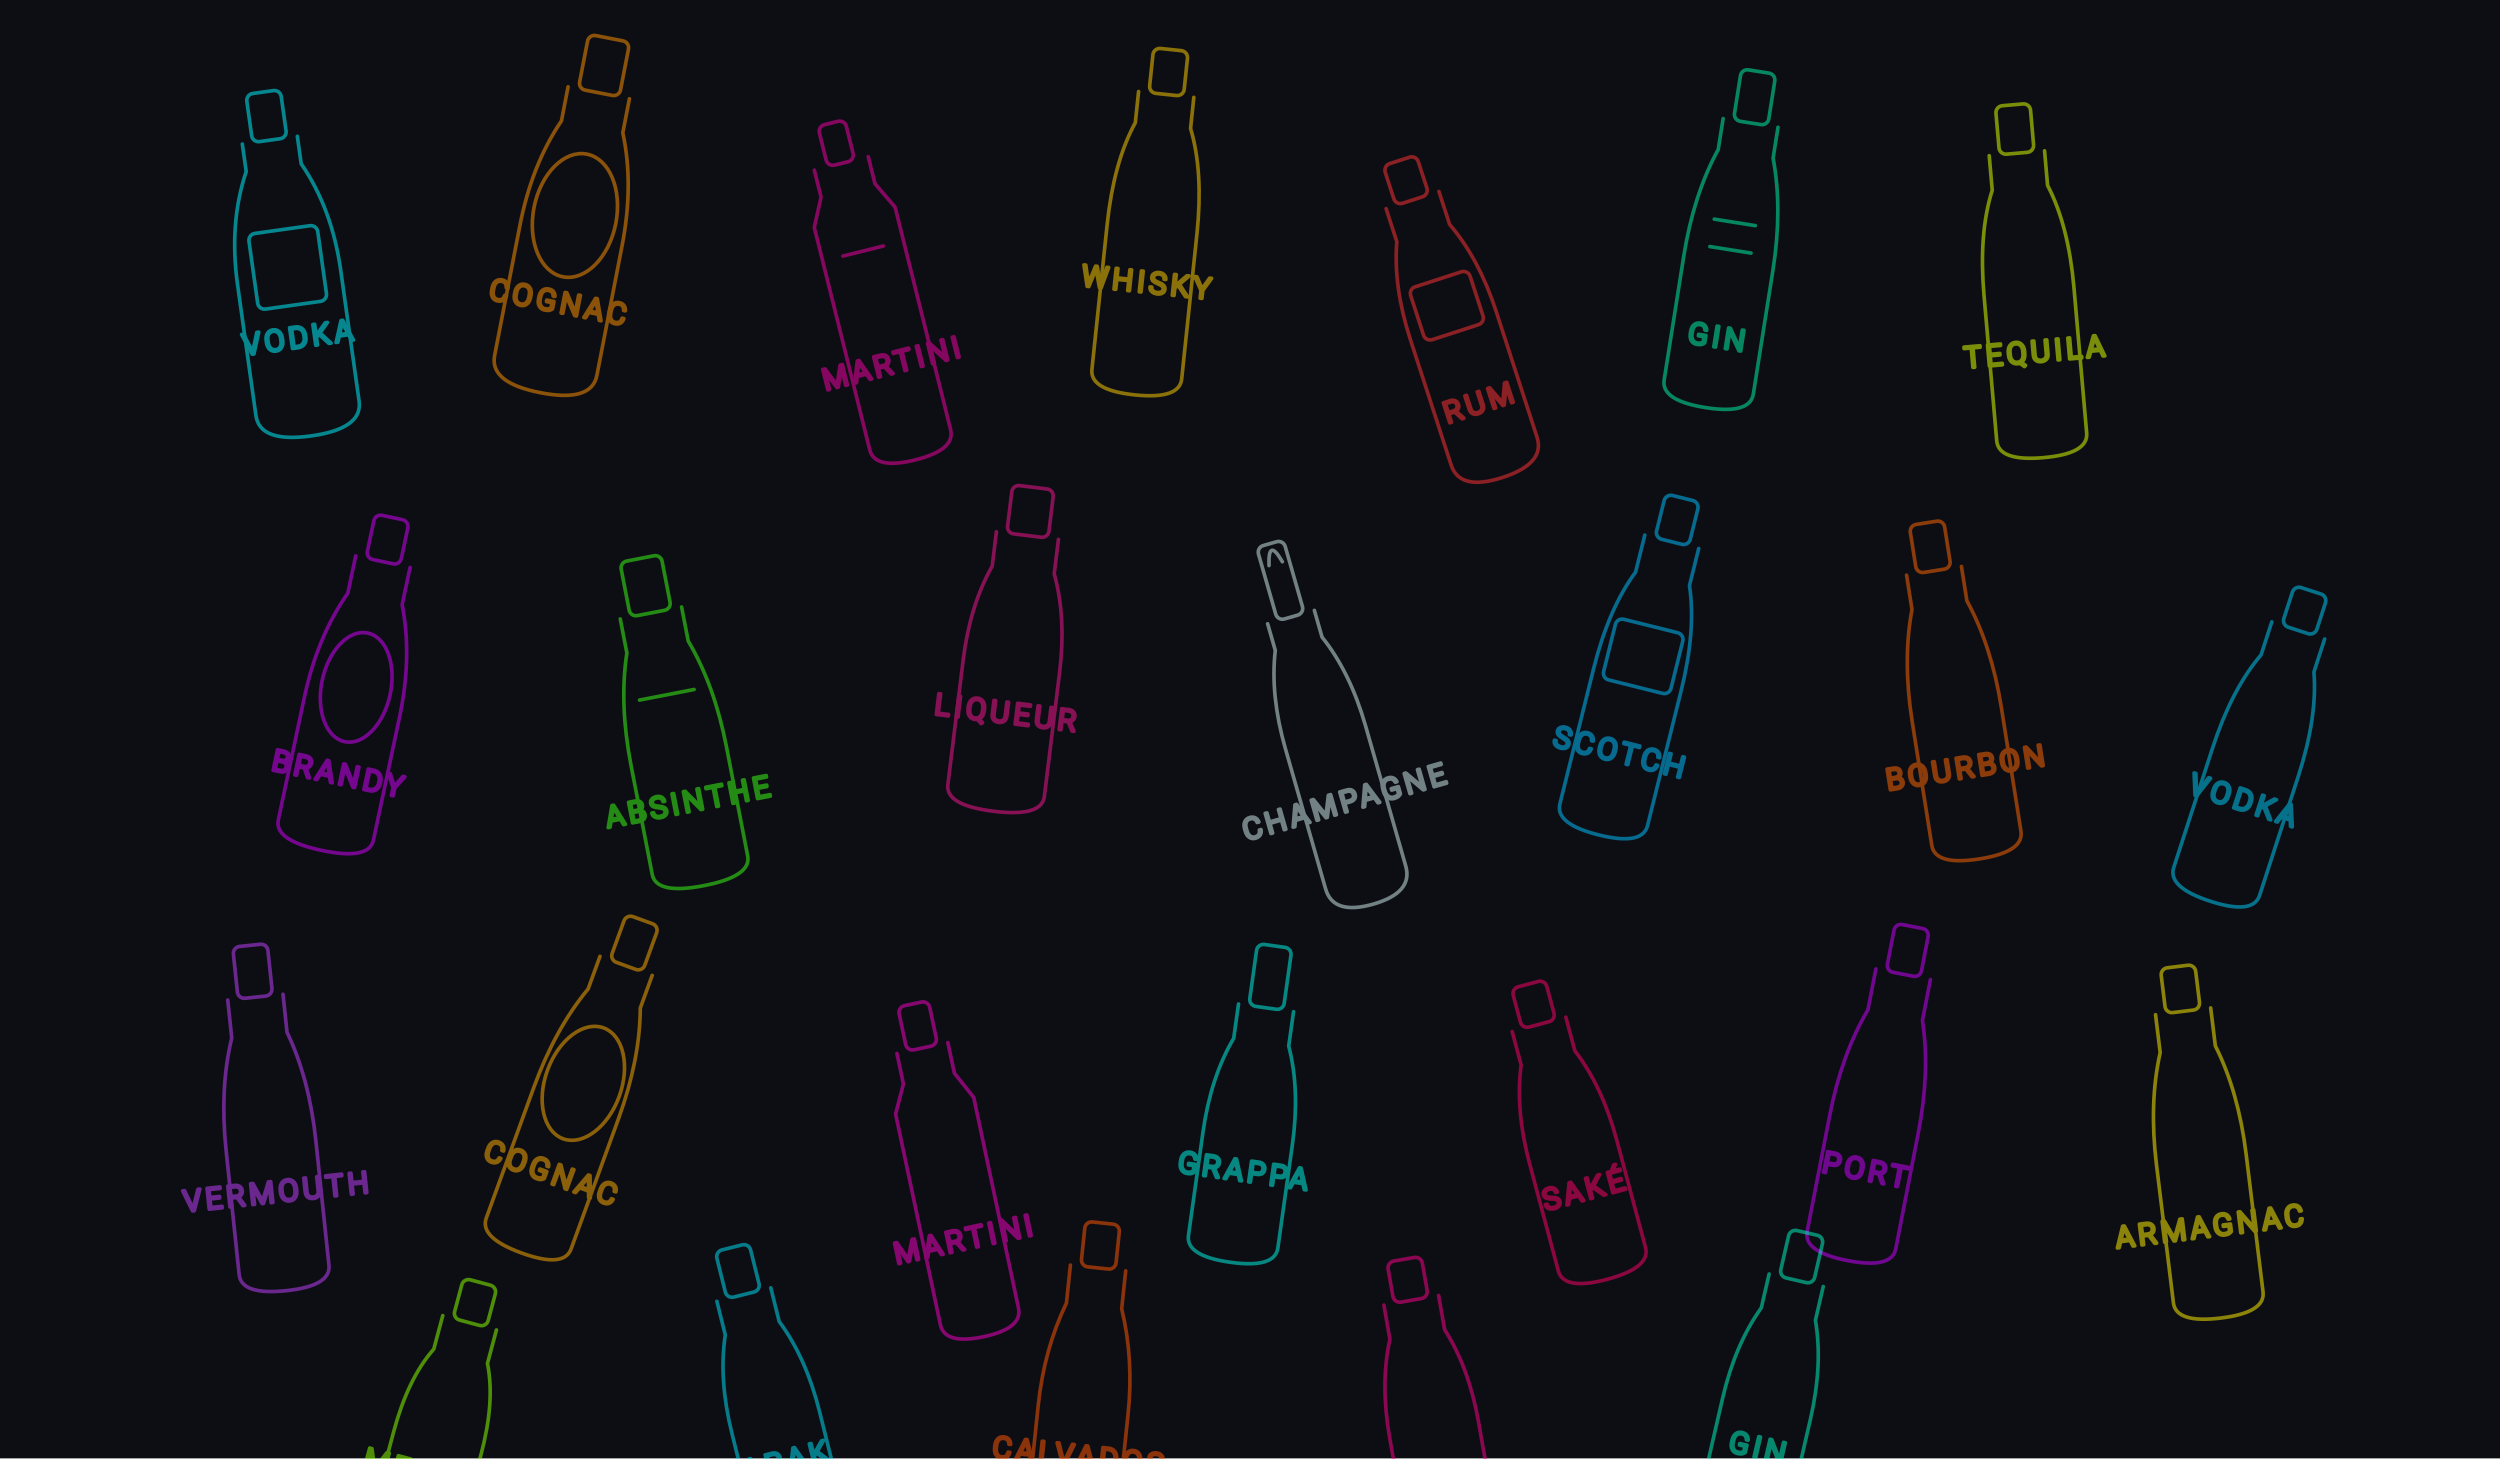
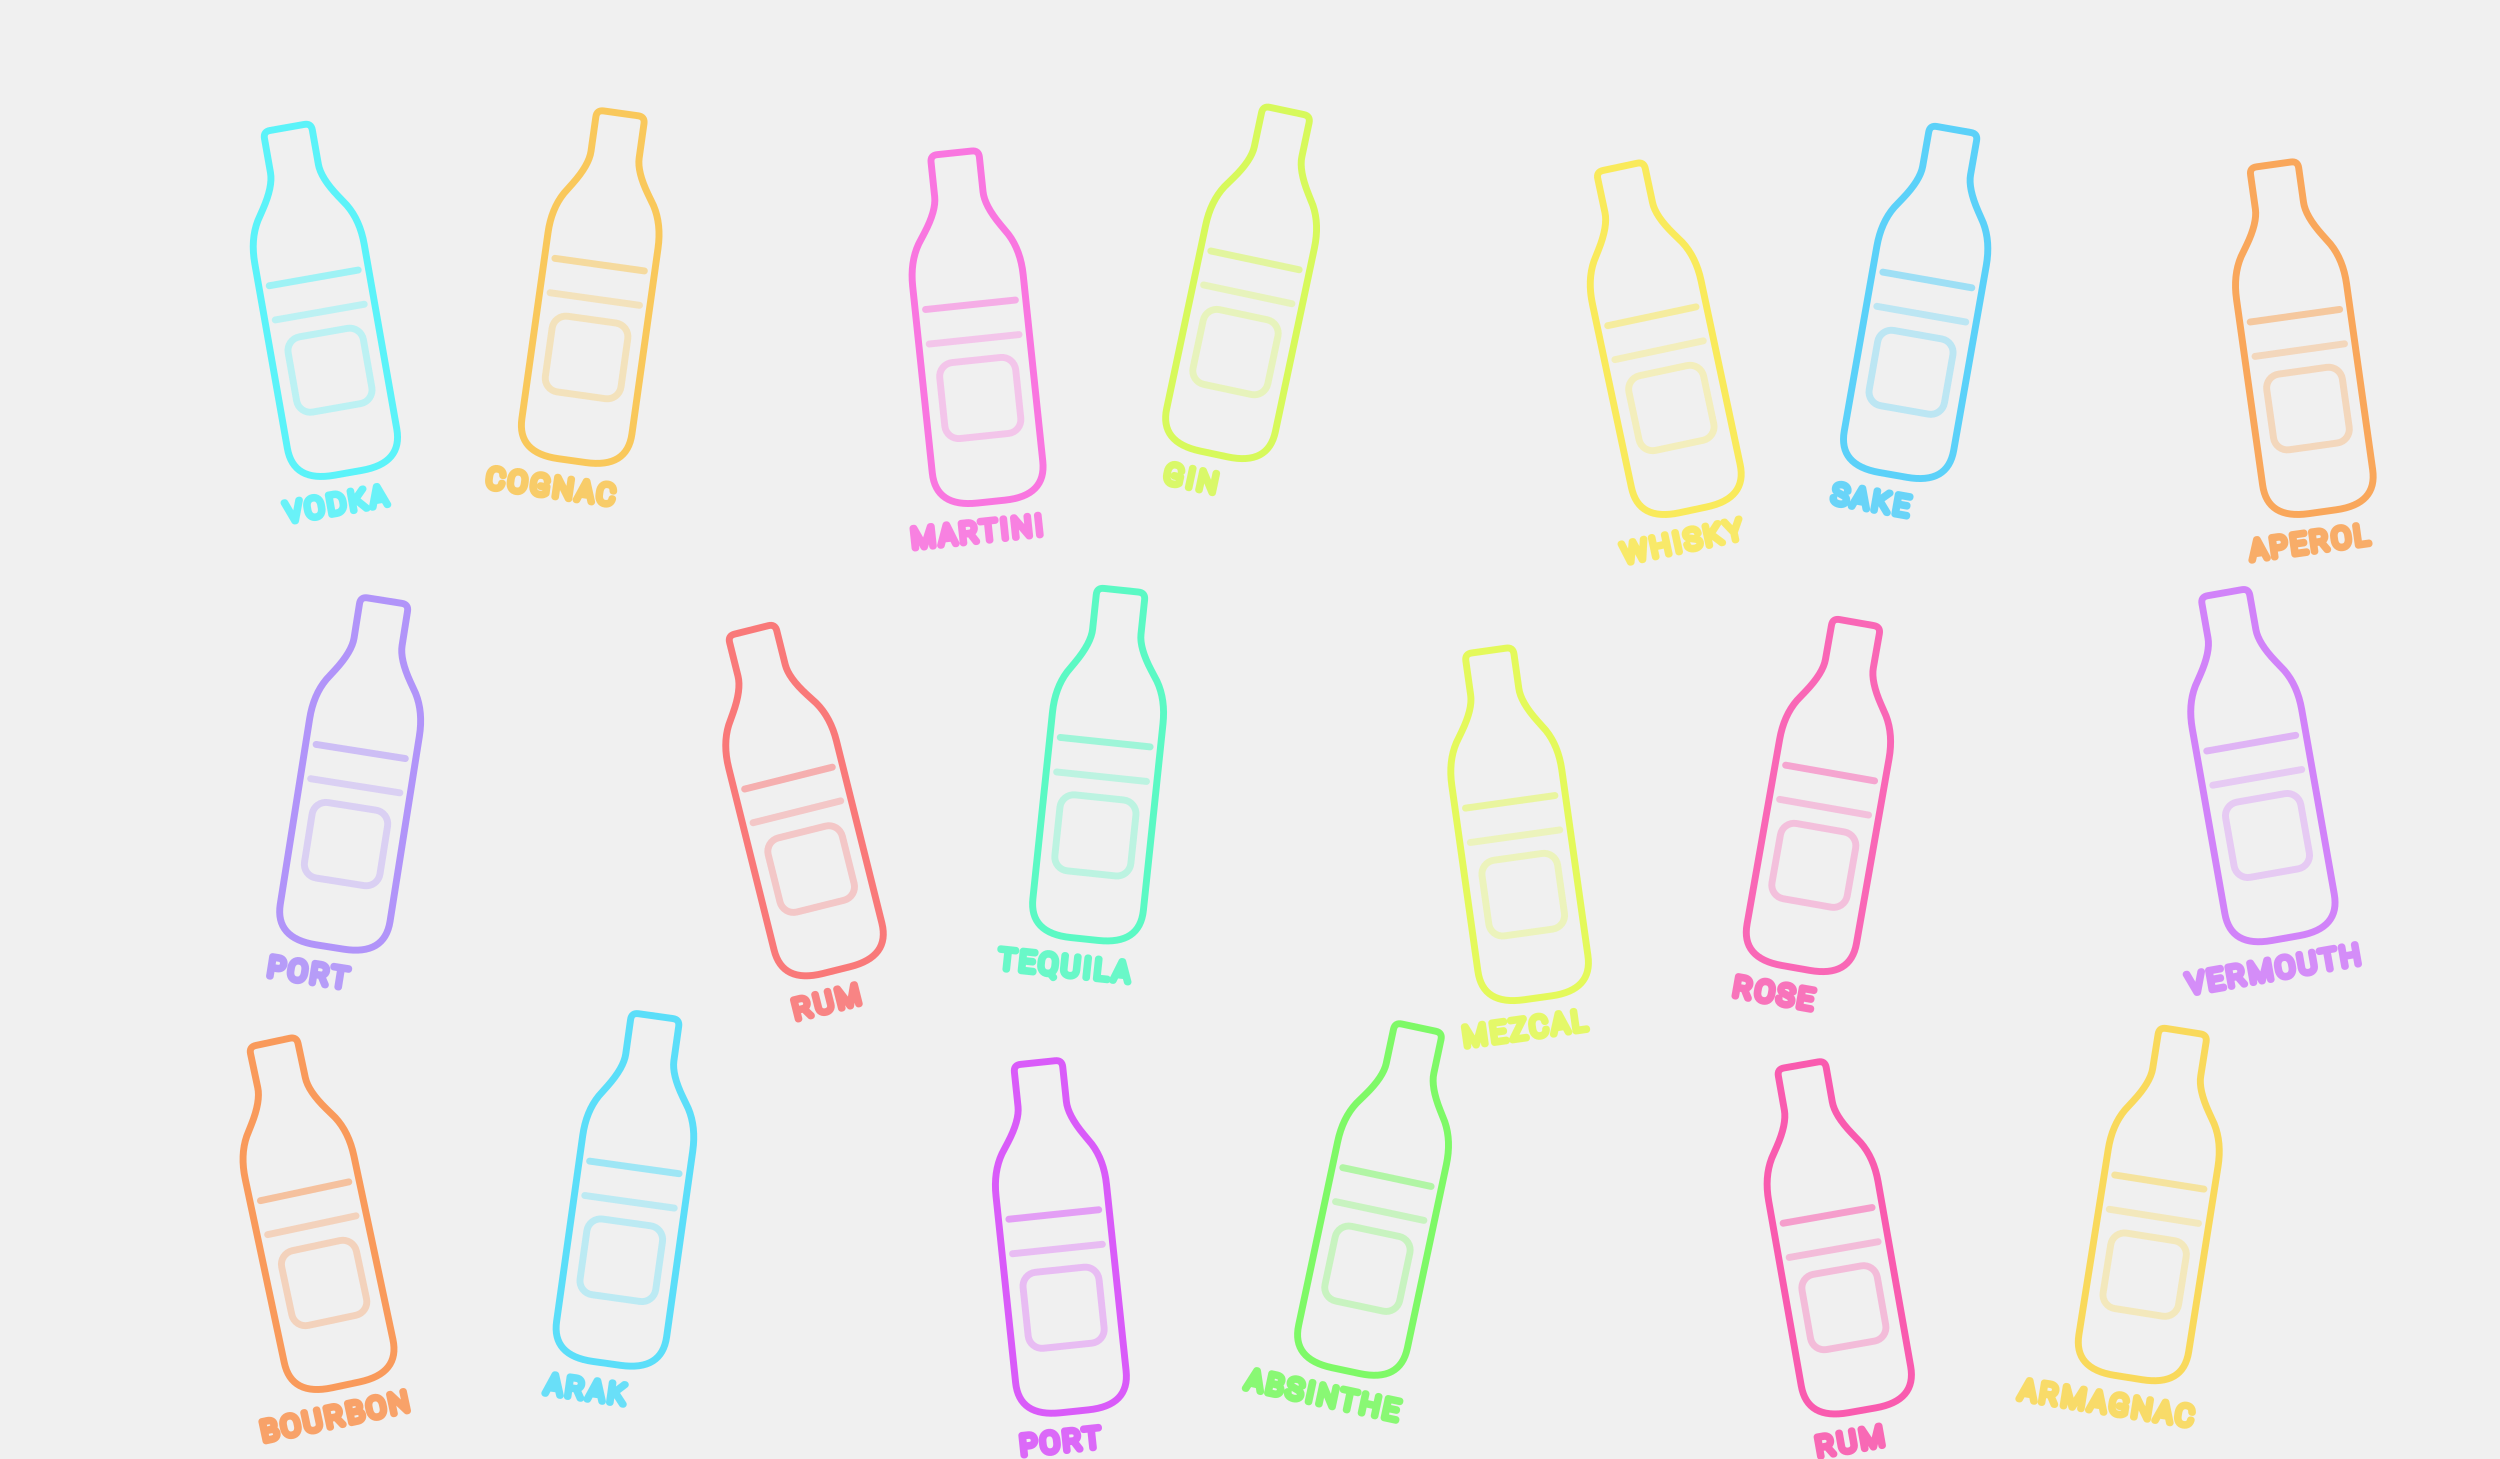
<svg xmlns="http://www.w3.org/2000/svg" width="720" height="420" viewBox="0 0 720 420">
-   <rect width="720" height="420" fill="#0d0e14" />
  <defs>
-     <style type="text/css">
-       .lbl {
-         font-family: system-ui, -apple-system, "Segoe UI", "Roboto", sans-serif;
-         font-size: 8.5px;
-         font-weight: 300;
-         letter-spacing: 0.14em;
-         text-anchor: middle;
-         dominant-baseline: middle;
-       }
+     <style>
+       .lbl{font-family:system-ui,-apple-system,"Segoe UI","Roboto",sans-serif;font-size:8px;font-weight:200;letter-spacing:.14em;text-anchor:middle}
    </style>
  </defs>
-   <g fill="none" stroke-width="1.05" stroke-linecap="round" stroke-linejoin="round">
-     <g transform="translate(68,26) rotate(-8 15 52)" stroke="#00f5ff" opacity="0.52">
-       <rect x="10" y="0" width="10" height="14" rx="2" />
-       <path d="M7 14 L7 22 Q0 36 0 54 L0 92 Q0 100 15 100 Q30 100 30 92 L30 54 Q30 36 23 22 L23 14" />
-       <rect x="5" y="40" width="20" height="22" rx="2" />
-       <text class="lbl" x="15" y="72" fill="#66ffff">VODKA</text>
+   <g fill="none" stroke-width="2.0" stroke-linecap="round" stroke-linejoin="round" opacity="0.62">
+     <g id="b">
+       <path d="M16 0 h8 q2 0 2 2 v10 q0 4 4 10 l2 3 q3 5 3 12 v54 q0 10-12 10 h-8 q-12 0-12-10 v-54 q0-7 3-12 l2-3 q4-6 4-10 v-10 q0-2 2-2z" />
+       <path d="M6 44 h26" opacity=".55" />
+       <path d="M6 54 h26" opacity=".35" />
+       <rect x="8" y="60" width="22" height="22" rx="4" opacity=".35" />
    </g>
-     <g transform="translate(148,10) rotate(11 17 55)" stroke="#ff9100" opacity="0.52">
-       <rect x="11" y="0" width="12" height="16" rx="2" />
-       <path d="M8 16 L8 26 Q2 40 2 58 L2 96 Q2 104 17 104 Q32 104 32 96 L32 58 Q32 40 26 26 L26 16" />
-       <ellipse cx="17" cy="52" rx="12" ry="18" />
-       <text class="lbl" x="17" y="78" fill="#ffe066">COGNAC</text>
+     <g transform="translate(64,40) rotate(-10)" stroke="#00F5FF">
+       <use href="#b" />
+       <text class="lbl" x="14" y="112" fill="#00F5FF" opacity=".9">VODKA</text>
    </g>
-     <g transform="translate(235,34) rotate(-14 16 48)" stroke="#ff00aa" opacity="0.5">
-       <rect x="12" y="0" width="8" height="12" rx="2" />
-       <path d="M8 12 L8 20 L4 28 L4 94 Q4 100 16 100 Q28 100 28 94 L28 28 L24 20 L24 12" />
-       <line x1="10" y1="38" x2="22" y2="38" />
-       <text class="lbl" x="16" y="72" fill="#ff66dd">MARTINI</text>
+     <g transform="translate(160,30) rotate(8)" stroke="#FFB000">
+       <use href="#b" />
+       <text class="lbl" x="14" y="112" fill="#FFB000" opacity=".9">COGNAC</text>
    </g>
-     <g transform="translate(318,14) rotate(6 14 50)" stroke="#ffcc00" opacity="0.52">
-       <rect x="9" y="0" width="10" height="13" rx="2" />
-       <path d="M6 13 L6 22 Q1 34 1 52 L1 94 Q1 100 14 100 Q27 100 27 94 L27 52 Q27 34 22 22 L22 13" />
-       <text class="lbl" x="14" y="68" fill="#fff566">WHISKY</text>
+     <g transform="translate(256,46) rotate(-6)" stroke="#FF2BD6">
+       <use href="#b" />
+       <text class="lbl" x="14" y="112" fill="#FF2BD6" opacity=".9">MARTINI</text>
    </g>
-     <g transform="translate(402,44) rotate(-18 15 45)" stroke="#ff3131" opacity="0.52">
-       <rect x="10" y="0" width="10" height="12" rx="2" />
-       <path d="M7 12 L7 22 Q2 34 2 50 L2 88 Q2 96 15 96 Q28 96 28 88 L28 50 Q28 34 23 22 L23 12" />
-       <rect x="6" y="36" width="18" height="16" rx="2" />
-       <text class="lbl" x="15" y="74" fill="#ff8888">RUM</text>
+     <g transform="translate(352,28) rotate(12)" stroke="#C8FF00">
+       <use href="#b" />
+       <text class="lbl" x="14" y="112" fill="#C8FF00" opacity=".9">GIN</text>
    </g>
-     <g transform="translate(485,20) rotate(9 14 48)" stroke="#00ffaa" opacity="0.5">
-       <rect x="9" y="0" width="10" height="15" rx="2" />
-       <path d="M6 15 L6 24 Q1 38 1 56 L1 92 Q1 98 14 98 Q27 98 27 92 L27 56 Q27 38 22 24 L22 15" />
-       <line x1="8" y1="44" x2="20" y2="44" />
-       <line x1="8" y1="52" x2="20" y2="52" />
-       <text class="lbl" x="14" y="78" fill="#88ffdd">GIN</text>
+     <g transform="translate(448,52) rotate(-12)" stroke="#FFE600">
+       <use href="#b" />
+       <text class="lbl" x="14" y="112" fill="#FFE600" opacity=".9">WHISKY</text>
    </g>
-     <g transform="translate(568,30) rotate(-5 16 50)" stroke="#ddff00" opacity="0.53">
-       <rect x="11" y="0" width="10" height="14" rx="2" />
-       <path d="M8 14 L8 24 Q3 36 3 54 L3 96 Q3 102 16 102 Q29 102 29 96 L29 54 Q29 36 24 24 L24 14" />
-       <text class="lbl" x="16" y="72" fill="#eeff66">TEQUILA</text>
+     <g transform="translate(544,34) rotate(10)" stroke="#00BFFF">
+       <use href="#b" />
+       <text class="lbl" x="14" y="112" fill="#00BFFF" opacity=".9">SAKE</text>
    </g>
-     <g transform="translate(88,148) rotate(12 15 48)" stroke="#d400ff" opacity="0.52">
-       <rect x="10" y="0" width="10" height="13" rx="2" />
-       <path d="M7 13 L7 24 Q1 38 1 56 L1 92 Q1 98 15 98 Q29 98 29 92 L29 56 Q29 38 23 24 L23 13" />
-       <ellipse cx="15" cy="50" rx="10" ry="16" />
-       <text class="lbl" x="15" y="76" fill="#ee88ff">BRANDY</text>
+     <g transform="translate(636,50) rotate(-8)" stroke="#FF7A00">
+       <use href="#b" />
+       <text class="lbl" x="14" y="112" fill="#FF7A00" opacity=".9">APEROL</text>
    </g>
-     <g transform="translate(178,160) rotate(-11 15 45)" stroke="#39ff14" opacity="0.52">
-       <rect x="9" y="0" width="12" height="16" rx="2" />
-       <path d="M6 16 L6 26 Q1 40 1 58 L1 90 Q1 96 15 96 Q29 96 29 90 L29 58 Q29 40 24 26 L24 16" />
-       <line x1="7" y1="40" x2="23" y2="40" />
-       <text class="lbl" x="15" y="72" fill="#baff66">ABSINTHE</text>
+     <g transform="translate(92,170) rotate(9)" stroke="#8A5CFF">
+       <use href="#b" />
+       <text class="lbl" x="14" y="112" fill="#8A5CFF" opacity=".9">PORT</text>
    </g>
-     <g transform="translate(278,140) rotate(7 14 46)" stroke="#ff1493" opacity="0.5">
-       <rect x="8" y="0" width="12" height="14" rx="2" />
-       <path d="M5 14 L5 24 Q0 36 0 52 L0 88 Q0 94 14 94 Q28 94 28 88 L28 52 Q28 36 23 24 L23 14" />
-       <text class="lbl" x="14" y="66" fill="#ff77bb">LIQUEUR</text>
+     <g transform="translate(198,186) rotate(-14)" stroke="#FF3131">
+       <use href="#b" />
+       <text class="lbl" x="14" y="112" fill="#FF3131" opacity=".9">RUM</text>
    </g>
-     <g transform="translate(368,154) rotate(-16 14 52)" stroke="#e0ffff" opacity="0.48">
-       <rect x="8" y="0" width="8" height="22" rx="2" />
-       <path d="M5 22 L5 30 Q0 42 0 58 L0 100 Q0 108 12 108 Q24 108 24 100 L24 58 Q24 42 19 30 L19 22" />
-       <path d="M10 6 Q12 -2 14 6" />
-       <text class="lbl" x="12" y="78" fill="#ffffff">CHAMPAGNE</text>
+     <g transform="translate(304,168) rotate(6)" stroke="#00FFAA">
+       <use href="#b" />
+       <text class="lbl" x="14" y="112" fill="#00FFAA" opacity=".9">TEQUILA</text>
    </g>
-     <g transform="translate(458,142) rotate(14 15 48)" stroke="#00bfff" opacity="0.52">
-       <rect x="10" y="0" width="10" height="13" rx="2" />
-       <path d="M7 13 L7 24 Q2 36 2 54 L2 94 Q2 100 15 100 Q28 100 28 94 L28 54 Q28 36 23 24 L23 13" />
-       <rect x="5" y="38" width="20" height="18" rx="2" />
-       <text class="lbl" x="15" y="76" fill="#66e5ff">SCOTCH</text>
+     <g transform="translate(410,190) rotate(-8)" stroke="#DDFF00">
+       <use href="#b" />
+       <text class="lbl" x="14" y="112" fill="#DDFF00" opacity=".9">MEZCAL</text>
    </g>
-     <g transform="translate(548,150) rotate(-9 14 46)" stroke="#ff6600" opacity="0.52">
-       <rect x="9" y="0" width="10" height="14" rx="2" />
-       <path d="M6 14 L6 24 Q1 38 1 56 L1 92 Q1 98 14 98 Q27 98 27 92 L27 56 Q27 38 22 24 L22 14" />
-       <text class="lbl" x="14" y="72" fill="#ffaa44">BOURBON</text>
+     <g transform="translate(516,176) rotate(10)" stroke="#FF1493">
+       <use href="#b" />
+       <text class="lbl" x="14" y="112" fill="#FF1493" opacity=".9">ROSE</text>
    </g>
-     <g transform="translate(638,168) rotate(18 14 44)" stroke="#00d4ff" opacity="0.5">
-       <rect x="9" y="0" width="10" height="12" rx="2" />
-       <path d="M6 12 L6 22 Q1 34 1 52 L1 88 Q1 94 14 94 Q27 94 27 88 L27 52 Q27 34 22 22 L22 12" />
-       <text class="lbl" x="14" y="64" fill="#88ffff">VODKA</text>
+     <g transform="translate(622,174) rotate(-10)" stroke="#BF40FF">
+       <use href="#b" />
+       <text class="lbl" x="14" y="112" fill="#BF40FF" opacity=".9">VERMOUTH</text>
    </g>
-     <g transform="translate(62,272) rotate(-6 15 48)" stroke="#bf40ff" opacity="0.52">
-       <rect x="10" y="0" width="10" height="15" rx="2" />
-       <path d="M7 15 L7 26 Q2 40 2 58 L2 94 Q2 100 15 100 Q28 100 28 94 L28 58 Q28 40 23 26 L23 15" />
-       <text class="lbl" x="15" y="72" fill="#dd88ff">VERMOUTH</text>
+     <g transform="translate(60,304) rotate(-12)" stroke="#FF6600">
+       <use href="#b" />
+       <text class="lbl" x="14" y="112" fill="#FF6600" opacity=".9">BOURBON</text>
    </g>
-     <g transform="translate(152,262) rotate(20 16 50)" stroke="#ffaa00" opacity="0.52">
-       <rect x="11" y="0" width="10" height="14" rx="2" />
-       <path d="M8 14 L8 24 Q3 38 3 56 L3 96 Q3 102 16 102 Q29 102 29 96 L29 56 Q29 38 24 24 L24 14" />
-       <ellipse cx="16" cy="50" rx="11" ry="17" />
-       <text class="lbl" x="16" y="78" fill="#ffee55">COGNAC</text>
+     <g transform="translate(170,290) rotate(8)" stroke="#00D4FF">
+       <use href="#b" />
+       <text class="lbl" x="14" y="112" fill="#00D4FF" opacity=".9">ARAK</text>
    </g>
-     <g transform="translate(258,288) rotate(-12 15 46)" stroke="#ff00cc" opacity="0.5">
-       <rect x="10" y="0" width="9" height="13" rx="2" />
-       <path d="M7 13 L7 22 L3 30 L3 92 Q3 98 14.5 98 Q26 98 26 92 L26 30 L22 22 L22 13" />
-       <text class="lbl" x="14.5" y="70" fill="#ff77dd">MARTINI</text>
+     <g transform="translate(280,308) rotate(-6)" stroke="#CC00FF">
+       <use href="#b" />
+       <text class="lbl" x="14" y="112" fill="#CC00FF" opacity=".9">PORT</text>
    </g>
-     <g transform="translate(348,272) rotate(8 13 44)" stroke="#00ffee" opacity="0.5">
-       <rect x="8" y="0" width="10" height="18" rx="2" />
-       <path d="M5 18 L5 28 Q0 40 0 56 L0 86 Q0 92 13 92 Q26 92 26 86 L26 56 Q26 40 21 28 L21 18" />
-       <text class="lbl" x="13" y="66" fill="#88ffff">GRAPPA</text>
+     <g transform="translate(390,292) rotate(12)" stroke="#39FF14">
+       <use href="#b" />
+       <text class="lbl" x="14" y="112" fill="#39FF14" opacity=".9">ABSINTHE</text>
    </g>
-     <g transform="translate(438,282) rotate(-15 13 42)" stroke="#ff0066" opacity="0.52">
-       <rect x="8" y="0" width="10" height="12" rx="2" />
-       <path d="M5 12 L5 22 Q0 34 0 50 L0 82 Q0 88 13 88 Q26 88 26 82 L26 50 Q26 34 21 22 L21 12" />
-       <text class="lbl" x="13" y="62" fill="#ff88aa">SAKÉ</text>
+     <g transform="translate(500,310) rotate(-10)" stroke="#FF0088">
+       <use href="#b" />
+       <text class="lbl" x="14" y="112" fill="#FF0088" opacity=".9">RUM</text>
    </g>
-     <g transform="translate(528,266) rotate(11 14 46)" stroke="#cc00ff" opacity="0.52">
-       <rect x="9" y="0" width="10" height="14" rx="2" />
-       <path d="M6 14 L6 26 Q1 40 1 58 L1 92 Q1 98 14 98 Q27 98 27 92 L27 58 Q27 40 22 26 L22 14" />
-       <text class="lbl" x="14" y="72" fill="#ee99ff">PORT</text>
-     </g>
-     <g transform="translate(618,278) rotate(-7 15 48)" stroke="#ffee00" opacity="0.52">
-       <rect x="10" y="0" width="10" height="13" rx="2" />
-       <path d="M7 13 L7 24 Q2 38 2 56 L2 96 Q2 102 15 102 Q28 102 28 96 L28 56 Q28 38 23 24 L23 13" />
-       <text class="lbl" x="15" y="76" fill="#ffff88">ARMAGNAC</text>
-     </g>
-     <g transform="translate(115,368) rotate(15 13 40)" stroke="#88ff00" opacity="0.53">
-       <rect x="8" y="0" width="10" height="12" rx="2" />
-       <path d="M5 12 L5 22 Q0 32 0 48 L0 78 Q0 84 13 84 Q26 84 26 78 L26 48 Q26 32 21 22 L21 12" />
-       <text class="lbl" x="13" y="58" fill="#ccff66">MEZCAL</text>
-     </g>
-     <g transform="translate(208,358) rotate(-14 13 42)" stroke="#00e8ff" opacity="0.5">
-       <rect x="8" y="0" width="10" height="14" rx="2" />
-       <path d="M5 14 L5 24 Q0 36 0 52 L0 84 Q0 90 13 90 Q26 90 26 84 L26 52 Q26 36 21 24 L21 14" />
-       <text class="lbl" x="13" y="64" fill="#99ffff">ARAK</text>
-     </g>
-     <g transform="translate(298,352) rotate(6 15 44)" stroke="#ff5500" opacity="0.52">
-       <rect x="10" y="0" width="10" height="13" rx="2" />
-       <path d="M7 13 L7 24 Q2 38 2 54 L2 88 Q2 94 15 94 Q28 94 28 88 L28 54 Q28 38 23 24 L23 13" />
-       <text class="lbl" x="15" y="68" fill="#ffaa77">CALVADOS</text>
-     </g>
-     <g transform="translate(398,362) rotate(-10 14 44)" stroke="#ff0088" opacity="0.52">
-       <rect x="9" y="0" width="10" height="12" rx="2" />
-       <path d="M6 12 L6 22 Q1 34 1 50 L1 86 Q1 92 14 92 Q27 92 27 86 L27 50 Q27 34 22 22 L22 12" />
-       <text class="lbl" x="14" y="68" fill="#ff77aa">RUM</text>
-     </g>
-     <g transform="translate(498,354) rotate(13 13 42)" stroke="#00ffc8" opacity="0.5">
-       <rect x="8" y="0" width="10" height="14" rx="2" />
-       <path d="M5 14 L5 24 Q0 36 0 52 L0 84 Q0 90 13 90 Q26 90 26 84 L26 52 Q26 36 21 24 L21 14" />
-       <text class="lbl" x="13" y="64" fill="#aaffee">GIN</text>
+     <g transform="translate(610,294) rotate(9)" stroke="#FFCC00">
+       <use href="#b" />
+       <text class="lbl" x="14" y="112" fill="#FFCC00" opacity=".9">ARMAGNAC</text>
    </g>
  </g>
</svg>
